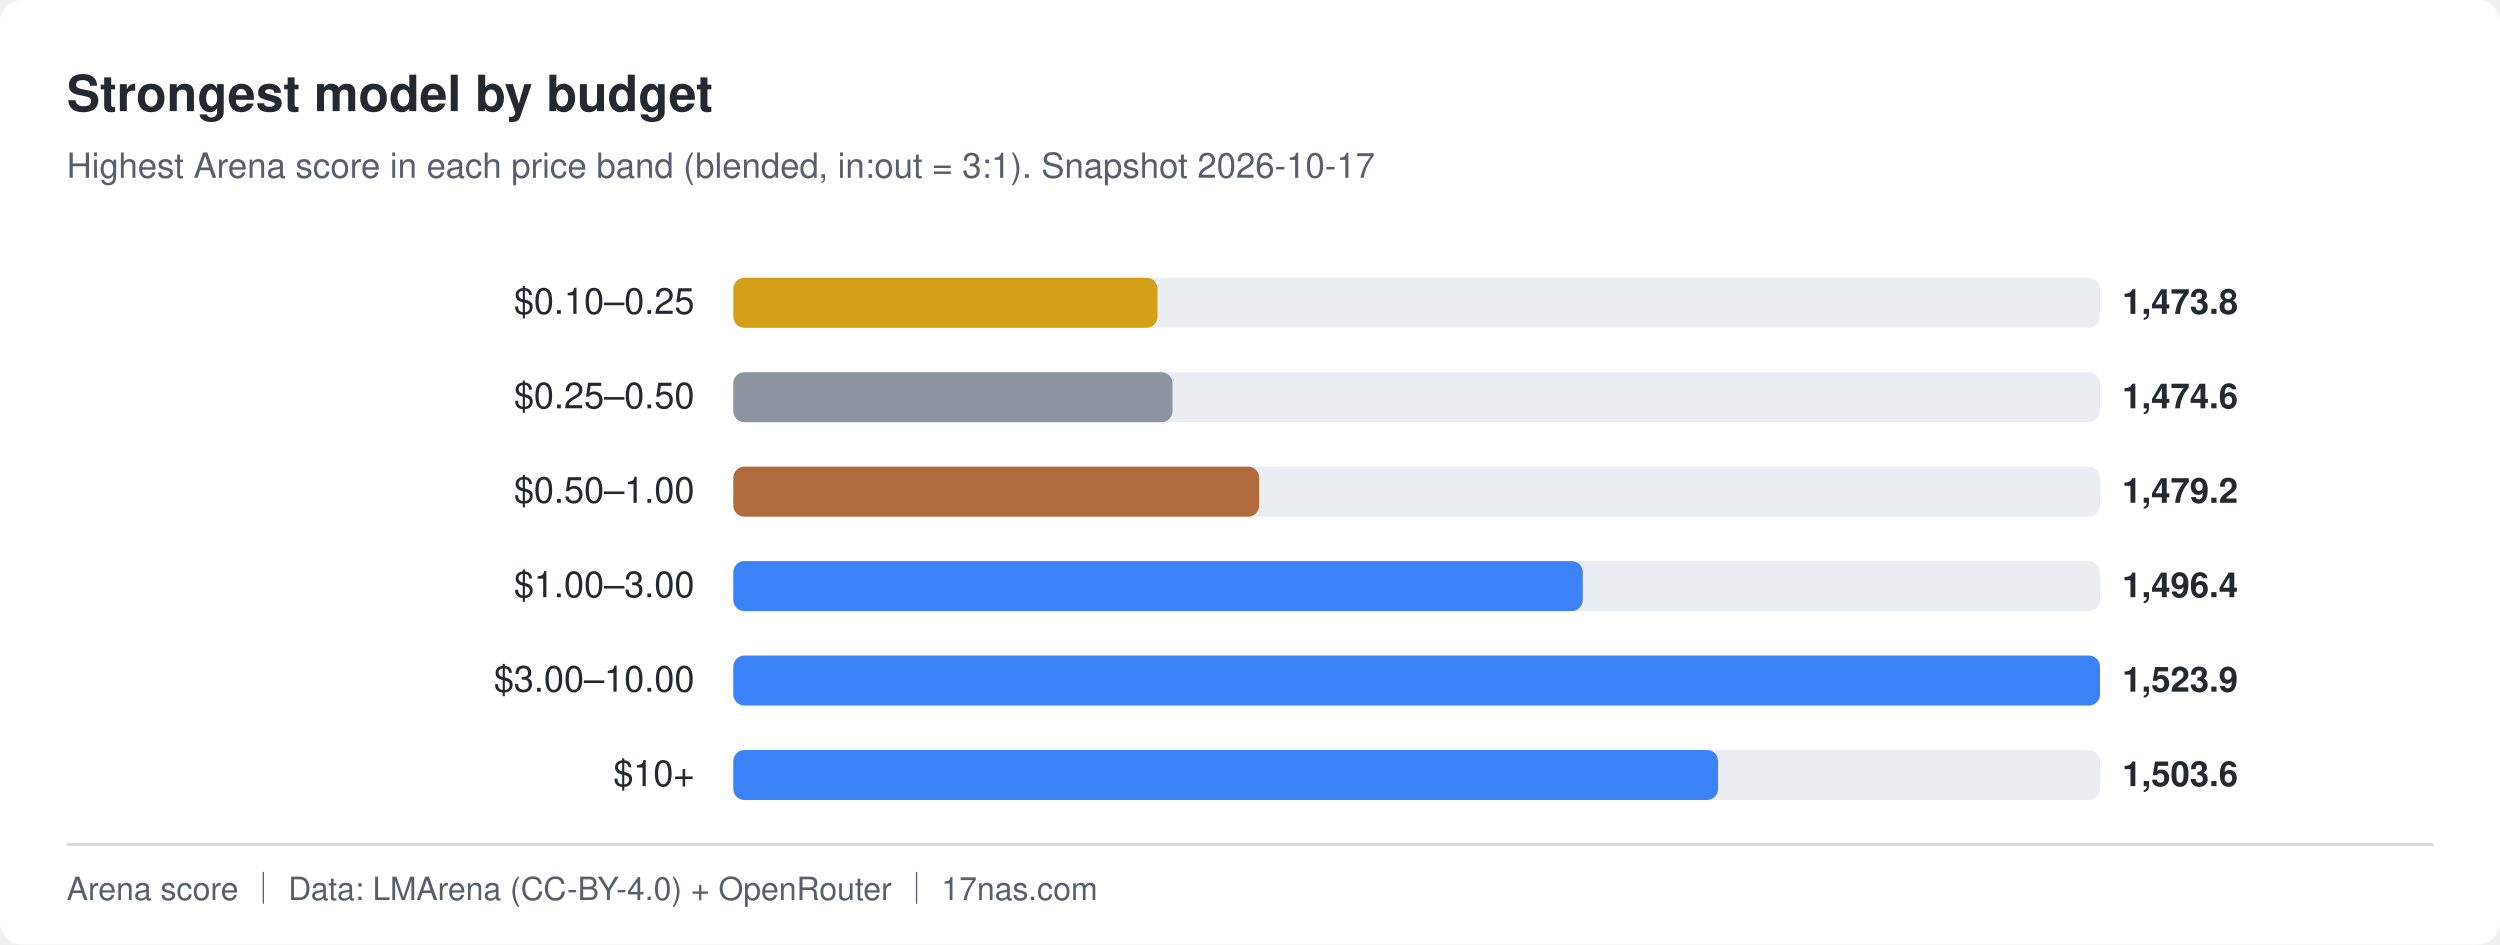
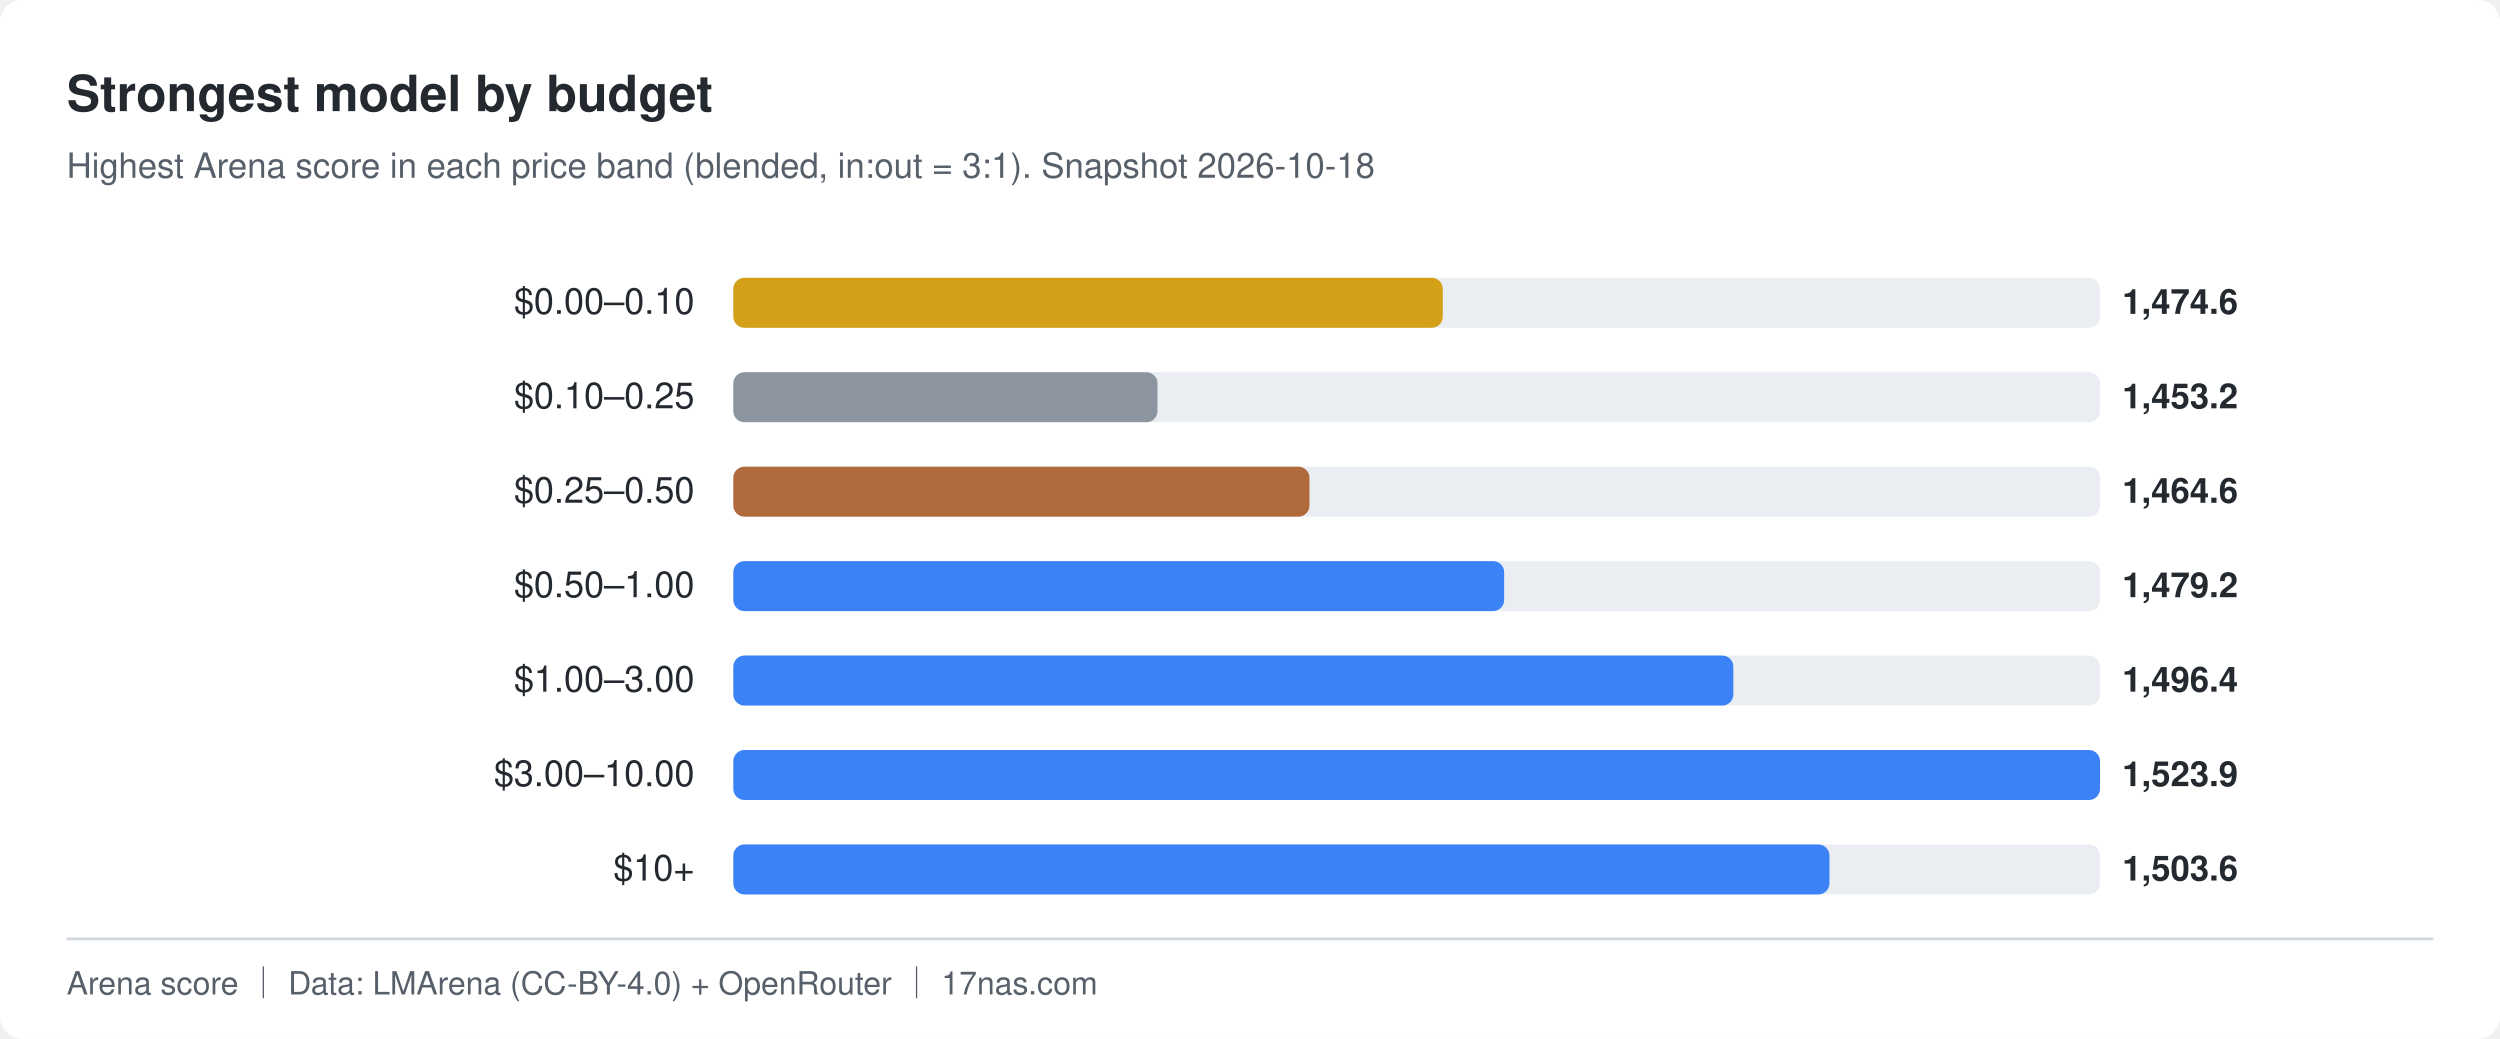
- <svg xmlns="http://www.w3.org/2000/svg" width="900" height="340" viewBox="0 0 900 340" role="img" aria-label="Strongest model by budget">
+ <svg xmlns="http://www.w3.org/2000/svg" width="900" height="374" viewBox="0 0 900 374" role="img" aria-label="Strongest model by budget">
  <style>
    .bg { fill: #ffffff; }
    .fg { fill: #24292f; }
    .muted { fill: #57606a; }
    .track { fill: #eaeef2; }
    .axis { stroke: #d0d7de; }
    @media (prefers-color-scheme: dark) {
      .bg { fill: #0d1117; }
      .fg { fill: #e6edf3; }
      .muted { fill: #8b949e; }
      .track { fill: #21262d; }
      .axis { stroke: #30363d; }
    }
  </style>
-   <rect class="bg" x="0" y="0" width="900" height="340" rx="8" />
+   <rect class="bg" x="0" y="0" width="900" height="374" rx="8" />
  <text class="fg" x="24" y="40" font-family="-apple-system,BlinkMacSystemFont,Segoe UI,Helvetica,Arial,sans-serif" font-size="18" font-weight="600">Strongest model by budget</text>
-   <text class="muted" x="24" y="64" font-family="-apple-system,BlinkMacSystemFont,Segoe UI,Helvetica,Arial,sans-serif" font-size="12.5">Highest Arena score in each price band (blended, in:out = 3:1). Snapshot 2026-10-17</text>
-   <text class="fg" x="250" y="113" text-anchor="end" font-family="-apple-system,BlinkMacSystemFont,Segoe UI,Helvetica,Arial,sans-serif" font-size="13">$0.10–0.25</text>
+   <text class="muted" x="24" y="64" font-family="-apple-system,BlinkMacSystemFont,Segoe UI,Helvetica,Arial,sans-serif" font-size="12.5">Highest Arena score in each price band (blended, in:out = 3:1). Snapshot 2026-10-18</text>
+   <text class="fg" x="250" y="113" text-anchor="end" font-family="-apple-system,BlinkMacSystemFont,Segoe UI,Helvetica,Arial,sans-serif" font-size="13">$0.00–0.10</text>
  <rect class="track" x="264" y="100" width="492" height="18" rx="4" />
-   <rect x="264" y="100" width="152.7" height="18" rx="4" fill="#d4a017" />
-   <text class="fg" x="764" y="113" font-family="-apple-system,BlinkMacSystemFont,Segoe UI,Helvetica,Arial,sans-serif" font-size="12.5" font-weight="600">1,473.8</text>
-   <text class="fg" x="250" y="147" text-anchor="end" font-family="-apple-system,BlinkMacSystemFont,Segoe UI,Helvetica,Arial,sans-serif" font-size="13">$0.25–0.50</text>
+   <rect x="264" y="100" width="255.4" height="18" rx="4" fill="#d4a017" />
+   <text class="fg" x="764" y="113" font-family="-apple-system,BlinkMacSystemFont,Segoe UI,Helvetica,Arial,sans-serif" font-size="12.5" font-weight="600">1,474.6</text>
+   <text class="fg" x="250" y="147" text-anchor="end" font-family="-apple-system,BlinkMacSystemFont,Segoe UI,Helvetica,Arial,sans-serif" font-size="13">$0.10–0.25</text>
  <rect class="track" x="264" y="134" width="492" height="18" rx="4" />
-   <rect x="264" y="134" width="158.1" height="18" rx="4" fill="#8c959f" />
-   <text class="fg" x="764" y="147" font-family="-apple-system,BlinkMacSystemFont,Segoe UI,Helvetica,Arial,sans-serif" font-size="12.5" font-weight="600">1,474.6</text>
-   <text class="fg" x="250" y="181" text-anchor="end" font-family="-apple-system,BlinkMacSystemFont,Segoe UI,Helvetica,Arial,sans-serif" font-size="13">$0.50–1.00</text>
+   <rect x="264" y="134" width="152.7" height="18" rx="4" fill="#8c959f" />
+   <text class="fg" x="764" y="147" font-family="-apple-system,BlinkMacSystemFont,Segoe UI,Helvetica,Arial,sans-serif" font-size="12.5" font-weight="600">1,453.2</text>
+   <text class="fg" x="250" y="181" text-anchor="end" font-family="-apple-system,BlinkMacSystemFont,Segoe UI,Helvetica,Arial,sans-serif" font-size="13">$0.25–0.50</text>
  <rect class="track" x="264" y="168" width="492" height="18" rx="4" />
-   <rect x="264" y="168" width="189.3" height="18" rx="4" fill="#b06a3b" />
-   <text class="fg" x="764" y="181" font-family="-apple-system,BlinkMacSystemFont,Segoe UI,Helvetica,Arial,sans-serif" font-size="12.5" font-weight="600">1,479.2</text>
-   <text class="fg" x="250" y="215" text-anchor="end" font-family="-apple-system,BlinkMacSystemFont,Segoe UI,Helvetica,Arial,sans-serif" font-size="13">$1.00–3.00</text>
+   <rect x="264" y="168" width="207.4" height="18" rx="4" fill="#b06a3b" />
+   <text class="fg" x="764" y="181" font-family="-apple-system,BlinkMacSystemFont,Segoe UI,Helvetica,Arial,sans-serif" font-size="12.5" font-weight="600">1,464.6</text>
+   <text class="fg" x="250" y="215" text-anchor="end" font-family="-apple-system,BlinkMacSystemFont,Segoe UI,Helvetica,Arial,sans-serif" font-size="13">$0.50–1.00</text>
  <rect class="track" x="264" y="202" width="492" height="18" rx="4" />
-   <rect x="264" y="202" width="305.8" height="18" rx="4" fill="#3b82f6" />
-   <text class="fg" x="764" y="215" font-family="-apple-system,BlinkMacSystemFont,Segoe UI,Helvetica,Arial,sans-serif" font-size="12.5" font-weight="600">1,496.4</text>
-   <text class="fg" x="250" y="249" text-anchor="end" font-family="-apple-system,BlinkMacSystemFont,Segoe UI,Helvetica,Arial,sans-serif" font-size="13">$3.00–10.00</text>
+   <rect x="264" y="202" width="277.5" height="18" rx="4" fill="#3b82f6" />
+   <text class="fg" x="764" y="215" font-family="-apple-system,BlinkMacSystemFont,Segoe UI,Helvetica,Arial,sans-serif" font-size="12.5" font-weight="600">1,479.2</text>
+   <text class="fg" x="250" y="249" text-anchor="end" font-family="-apple-system,BlinkMacSystemFont,Segoe UI,Helvetica,Arial,sans-serif" font-size="13">$1.00–3.00</text>
  <rect class="track" x="264" y="236" width="492" height="18" rx="4" />
-   <rect x="264" y="236" width="492.0" height="18" rx="4" fill="#3b82f6" />
-   <text class="fg" x="764" y="249" font-family="-apple-system,BlinkMacSystemFont,Segoe UI,Helvetica,Arial,sans-serif" font-size="12.5" font-weight="600">1,523.9</text>
-   <text class="fg" x="250" y="283" text-anchor="end" font-family="-apple-system,BlinkMacSystemFont,Segoe UI,Helvetica,Arial,sans-serif" font-size="13">$10+</text>
+   <rect x="264" y="236" width="360.0" height="18" rx="4" fill="#3b82f6" />
+   <text class="fg" x="764" y="249" font-family="-apple-system,BlinkMacSystemFont,Segoe UI,Helvetica,Arial,sans-serif" font-size="12.5" font-weight="600">1,496.4</text>
+   <text class="fg" x="250" y="283" text-anchor="end" font-family="-apple-system,BlinkMacSystemFont,Segoe UI,Helvetica,Arial,sans-serif" font-size="13">$3.00–10.00</text>
  <rect class="track" x="264" y="270" width="492" height="18" rx="4" />
-   <rect x="264" y="270" width="354.5" height="18" rx="4" fill="#3b82f6" />
-   <text class="fg" x="764" y="283" font-family="-apple-system,BlinkMacSystemFont,Segoe UI,Helvetica,Arial,sans-serif" font-size="12.5" font-weight="600">1,503.6</text>
-   <line class="axis" x1="24" y1="304" x2="876" y2="304" stroke-width="1" />
-   <text class="muted" x="24" y="324" font-family="-apple-system,BlinkMacSystemFont,Segoe UI,Helvetica,Arial,sans-serif" font-size="11.5">Arena score ｜ Data: LMArena (CC-BY-4.0) + OpenRouter ｜ 17nas.com</text>
+   <rect x="264" y="270" width="492.0" height="18" rx="4" fill="#3b82f6" />
+   <text class="fg" x="764" y="283" font-family="-apple-system,BlinkMacSystemFont,Segoe UI,Helvetica,Arial,sans-serif" font-size="12.5" font-weight="600">1,523.9</text>
+   <text class="fg" x="250" y="317" text-anchor="end" font-family="-apple-system,BlinkMacSystemFont,Segoe UI,Helvetica,Arial,sans-serif" font-size="13">$10+</text>
+   <rect class="track" x="264" y="304" width="492" height="18" rx="4" />
+   <rect x="264" y="304" width="394.6" height="18" rx="4" fill="#3b82f6" />
+   <text class="fg" x="764" y="317" font-family="-apple-system,BlinkMacSystemFont,Segoe UI,Helvetica,Arial,sans-serif" font-size="12.5" font-weight="600">1,503.6</text>
+   <line class="axis" x1="24" y1="338" x2="876" y2="338" stroke-width="1" />
+   <text class="muted" x="24" y="358" font-family="-apple-system,BlinkMacSystemFont,Segoe UI,Helvetica,Arial,sans-serif" font-size="11.5">Arena score ｜ Data: LMArena (CC-BY-4.0) + OpenRouter ｜ 17nas.com</text>
</svg>
